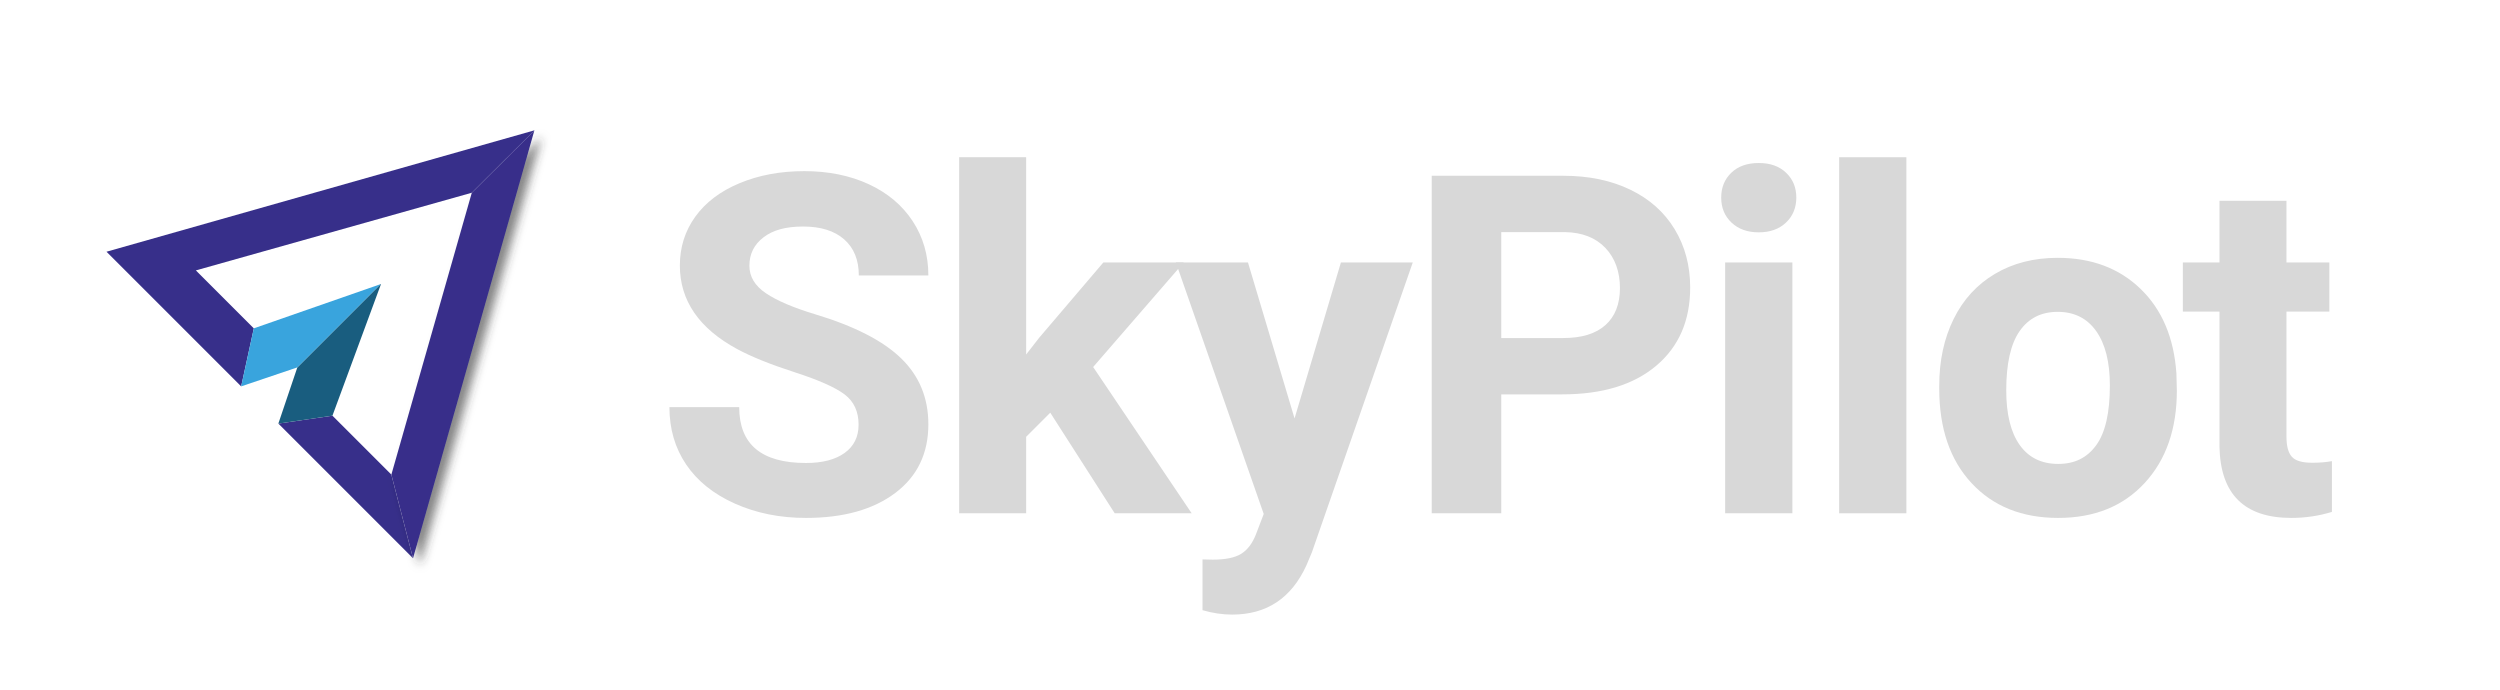
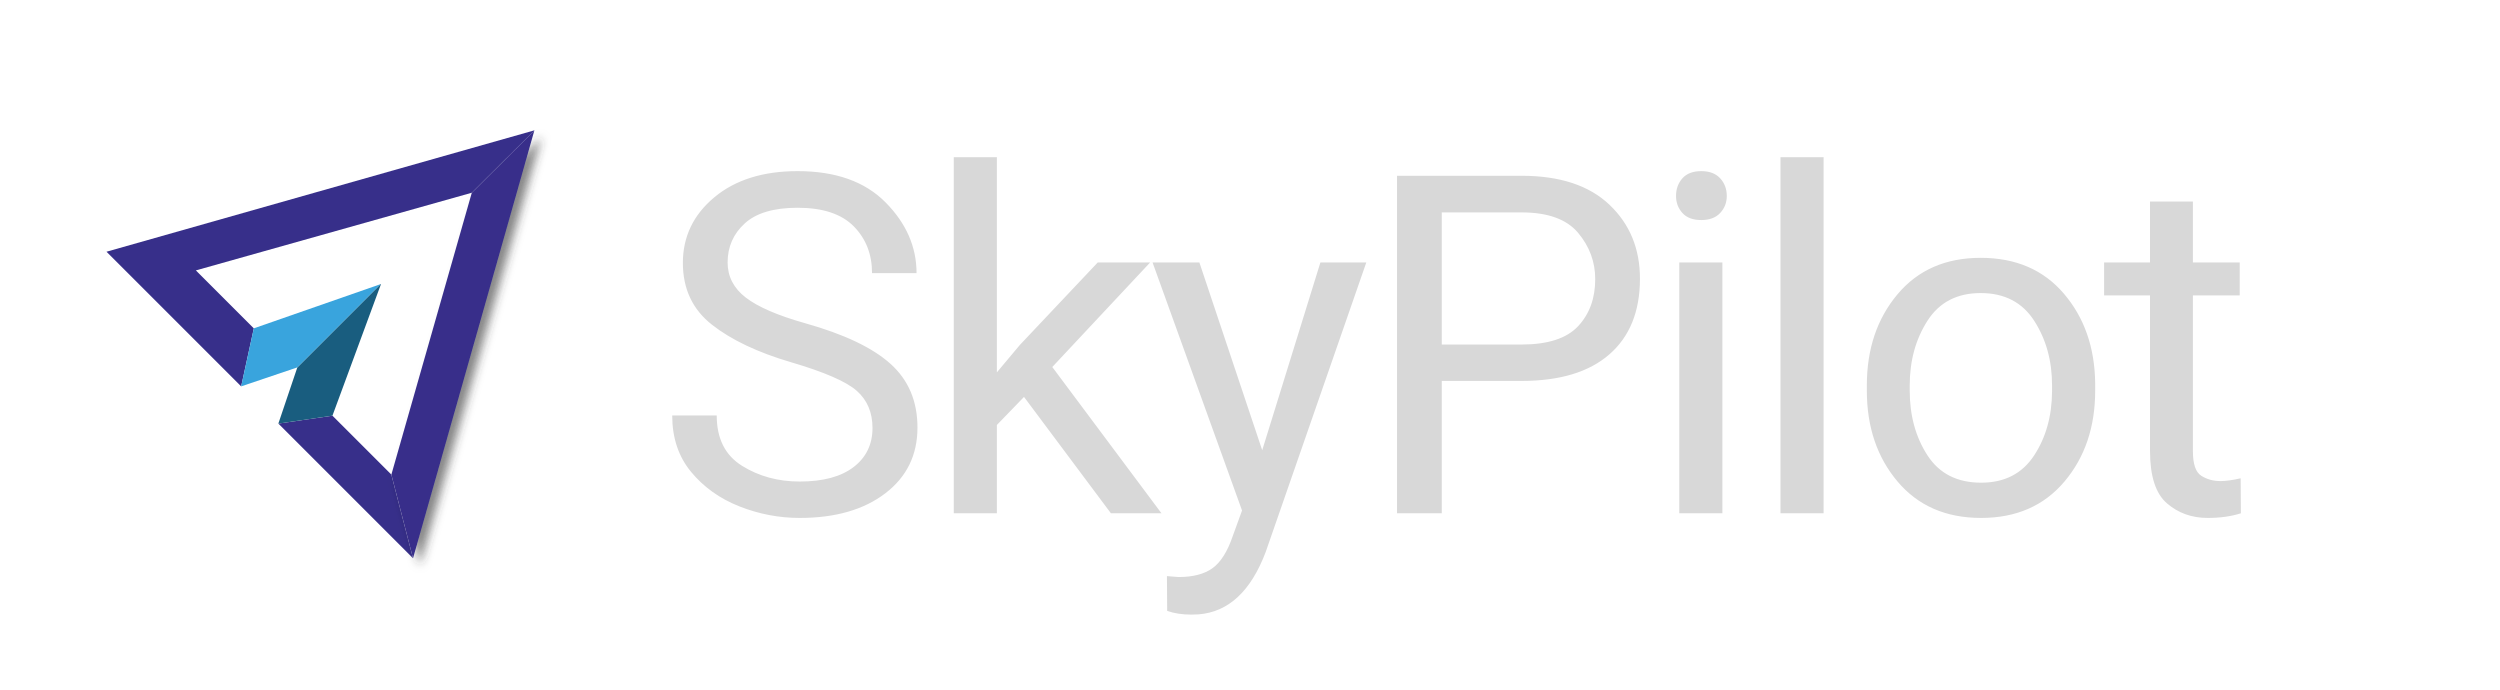
<svg xmlns="http://www.w3.org/2000/svg" viewBox="0 0 2548.69 702.54">
  <defs>
    <style>
      .cls-1 {
        fill: none;
      }

-       .cls-2 {
-         fill: #d8d8d8;
-       }
- 
-       .cls-3, .cls-4 {
+       .cls-2, .cls-3 {
        fill: #372f8a;
      }

-       .cls-5 {
+       .cls-4 {
        fill: #195d7f;
      }

-       .cls-6 {
+       .cls-5 {
        fill: #39a4dd;
      }

-       .cls-4 {
+       .cls-6 {
+         fill: #d8d8d8;
+         font-family: Roboto-Bold, Roboto;
+         font-size: 484px;
+         letter-spacing: -.03em;
+       }
+ 
+       .cls-3 {
        filter: url(#drop-shadow-1);
      }
    </style>
    <filter id="drop-shadow-1" filterUnits="userSpaceOnUse">
      <feOffset dx="7" dy="7" />
      <feGaussianBlur result="blur" stdDeviation="5" />
      <feFlood flood-color="#333" flood-opacity=".6" />
      <feComposite in2="blur" operator="in" />
      <feComposite in="SourceGraphic" />
    </filter>
  </defs>
-   <g id="skypilot_text" data-name="skypilot text">
-     <g>
-       <path class="cls-2" d="M875.31,433.01c0-13.39-4.73-23.67-14.18-30.84-9.45-7.17-26.47-14.73-51.05-22.69-24.58-7.95-44.04-15.79-58.37-23.51-39.08-21.11-58.61-49.55-58.61-85.31,0-18.59,5.24-35.17,15.72-49.75,10.48-14.57,25.52-25.96,45.14-34.15,19.62-8.19,41.63-12.29,66.05-12.29s46.48,4.45,65.7,13.35c19.22,8.9,34.15,21.47,44.78,37.69,10.63,16.23,15.95,34.66,15.95,55.3h-70.9c0-15.75-4.96-28-14.89-36.75s-23.87-13.12-41.83-13.12-30.8,3.66-40.41,10.99c-9.61,7.33-14.42,16.98-14.42,28.95,0,11.19,5.63,20.56,16.9,28.12,11.26,7.56,27.85,14.65,49.75,21.27,40.33,12.13,69.72,27.18,88.15,45.14s27.65,40.33,27.65,67.12c0,29.78-11.27,53.14-33.79,70.07-22.53,16.94-52.86,25.41-90.99,25.41-26.47,0-50.57-4.84-72.32-14.53s-38.33-22.96-49.75-39.82c-11.42-16.86-17.13-36.39-17.13-58.61h71.13c0,37.97,22.69,56.96,68.06,56.96,16.86,0,30.01-3.43,39.47-10.28s14.18-16.42,14.18-28.71Z" />
-       <path class="cls-2" d="M1070.71,420.72l-24.58,24.58v77.99h-68.3V160.29h68.3v201.12l13.23-17.02,65.46-76.81h82.01l-92.4,106.58,100.44,149.12h-78.46l-65.7-102.57Z" />
-       <path class="cls-2" d="M1319.75,426.63l47.27-159.05h73.26l-102.8,295.41-5.67,13.47c-15.28,33.4-40.49,50.1-75.62,50.1-9.93,0-20.01-1.5-30.25-4.49v-51.76l10.4,.24c12.92,0,22.57-1.97,28.95-5.91,6.38-3.94,11.38-10.48,15.01-19.62l8.04-21.03-89.57-256.42h73.5l47.5,159.05Z" />
-       <path class="cls-2" d="M1530.5,402.05v121.24h-70.9V179.19h134.23c25.84,0,48.57,4.73,68.18,14.18s34.7,22.89,45.26,40.29c10.55,17.41,15.83,37.22,15.83,59.44,0,33.72-11.54,60.3-34.62,79.76-23.08,19.46-55.03,29.19-95.83,29.19h-62.15Zm0-57.43h63.34c18.75,0,33.04-4.41,42.89-13.23,9.84-8.82,14.77-21.42,14.77-37.81s-4.96-30.49-14.89-40.88-23.63-15.75-41.12-16.07h-64.99v108Z" />
-       <path class="cls-2" d="M1754.73,201.41c0-10.24,3.43-18.67,10.28-25.29s16.19-9.93,28-9.93,20.95,3.31,27.89,9.93c6.93,6.62,10.4,15.05,10.4,25.29s-3.51,18.91-10.52,25.52c-7.01,6.62-16.27,9.93-27.77,9.93s-20.76-3.31-27.77-9.93c-7.01-6.62-10.52-15.12-10.52-25.52Zm72.55,321.88h-68.54v-255.71h68.54v255.71Z" />
-       <path class="cls-2" d="M1943.51,523.29h-68.54V160.29h68.54v363Z" />
-       <path class="cls-2" d="M1977.02,393.07c0-25.36,4.88-47.97,14.65-67.83,9.77-19.85,23.83-35.21,42.18-46.08,18.35-10.87,39.66-16.31,63.93-16.31,34.5,0,62.66,10.56,84.49,31.67,21.82,21.11,33.99,49.79,36.51,86.02l.47,17.49c0,39.23-10.95,70.7-32.85,94.41-21.9,23.71-51.28,35.57-88.15,35.57s-66.29-11.82-88.27-35.45-32.97-55.77-32.97-96.42v-3.07Zm68.3,4.85c0,24.3,4.57,42.88,13.71,55.74,9.14,12.86,22.21,19.29,39.23,19.29s29.46-6.35,38.76-19.05c9.29-12.7,13.94-33.02,13.94-60.95,0-23.82-4.65-42.29-13.94-55.39-9.3-13.09-22.37-19.64-39.23-19.64s-29.62,6.51-38.76,19.53c-9.14,13.02-13.71,33.18-13.71,60.47Z" />
-       <path class="cls-2" d="M2331,204.72v62.86h43.72v50.1h-43.72v127.62c0,9.45,1.81,16.23,5.44,20.32,3.62,4.1,10.55,6.14,20.8,6.14,7.56,0,14.26-.55,20.09-1.65v51.76c-13.39,4.1-27.18,6.14-41.36,6.14-47.9,0-72.32-24.18-73.26-72.55v-137.78h-37.34v-50.1h37.34v-62.86h68.3Z" />
-     </g>
+   <g id="skypilot-text">
+     <text class="cls-6" transform="translate(666.16 523.29)">
+       <tspan x="0" y="0">SkyPilot</tspan>
+     </text>
  </g>
-   <g id="abstract_paperplane" data-name="abstract paperplane">
+   <g id="skypilot-logo">
    <line class="cls-1" x1="108.58" y1="256.63" x2="544.81" y2="132.87" />
    <line class="cls-1" x1="199.67" y1="275.66" x2="186.64" y2="234.45" />
    <line class="cls-1" x1="249.36" y1="392.02" x2="287.29" y2="429.95" />
    <line class="cls-1" x1="481" y1="196.47" x2="467.97" y2="155.26" />
    <g>
-       <polygon class="cls-3" points="338.91 423.79 283.78 431.82 421.07 569.12 398.99 483.86 338.91 423.79" />
-       <path class="cls-3" d="M544.81,132.87L108.58,256.63l137.28,137.27,12.9-59.15-59.08-59.08,281.33-79.19s55.86-55.55,63.81-63.6Z" />
-       <path class="cls-4" d="M481,196.47l-82.01,287.39,22.08,85.25,123.75-436.25c-7.95,8.05-63.81,63.6-63.81,63.6Z" />
+       <polygon class="cls-2" points="338.91 423.79 283.78 431.82 421.07 569.12 398.99 483.86 338.91 423.79" />
+       <path class="cls-2" d="M544.81,132.87L108.58,256.63l137.28,137.27,12.9-59.15-59.08-59.08,281.33-79.19s55.86-55.55,63.81-63.6Z" />
+       <path class="cls-3" d="M481,196.47l-82.01,287.39,22.08,85.25,123.75-436.25c-7.95,8.05-63.81,63.6-63.81,63.6Z" />
    </g>
    <g>
-       <polygon class="cls-5" points="303.14 374.54 303.14 374.54 283.78 431.82 338.91 423.79 388.44 289.53 388 289.68 303.14 374.54" />
-       <polygon class="cls-6" points="258.75 334.74 245.85 393.9 303.14 374.54 388 289.68 258.75 334.74" />
+       <polygon class="cls-4" points="303.14 374.54 303.14 374.54 283.78 431.82 338.91 423.79 388.44 289.53 388 289.68 303.14 374.54" />
+       <polygon class="cls-5" points="258.75 334.74 245.85 393.9 303.14 374.54 388 289.68 258.75 334.74" />
    </g>
  </g>
</svg>
